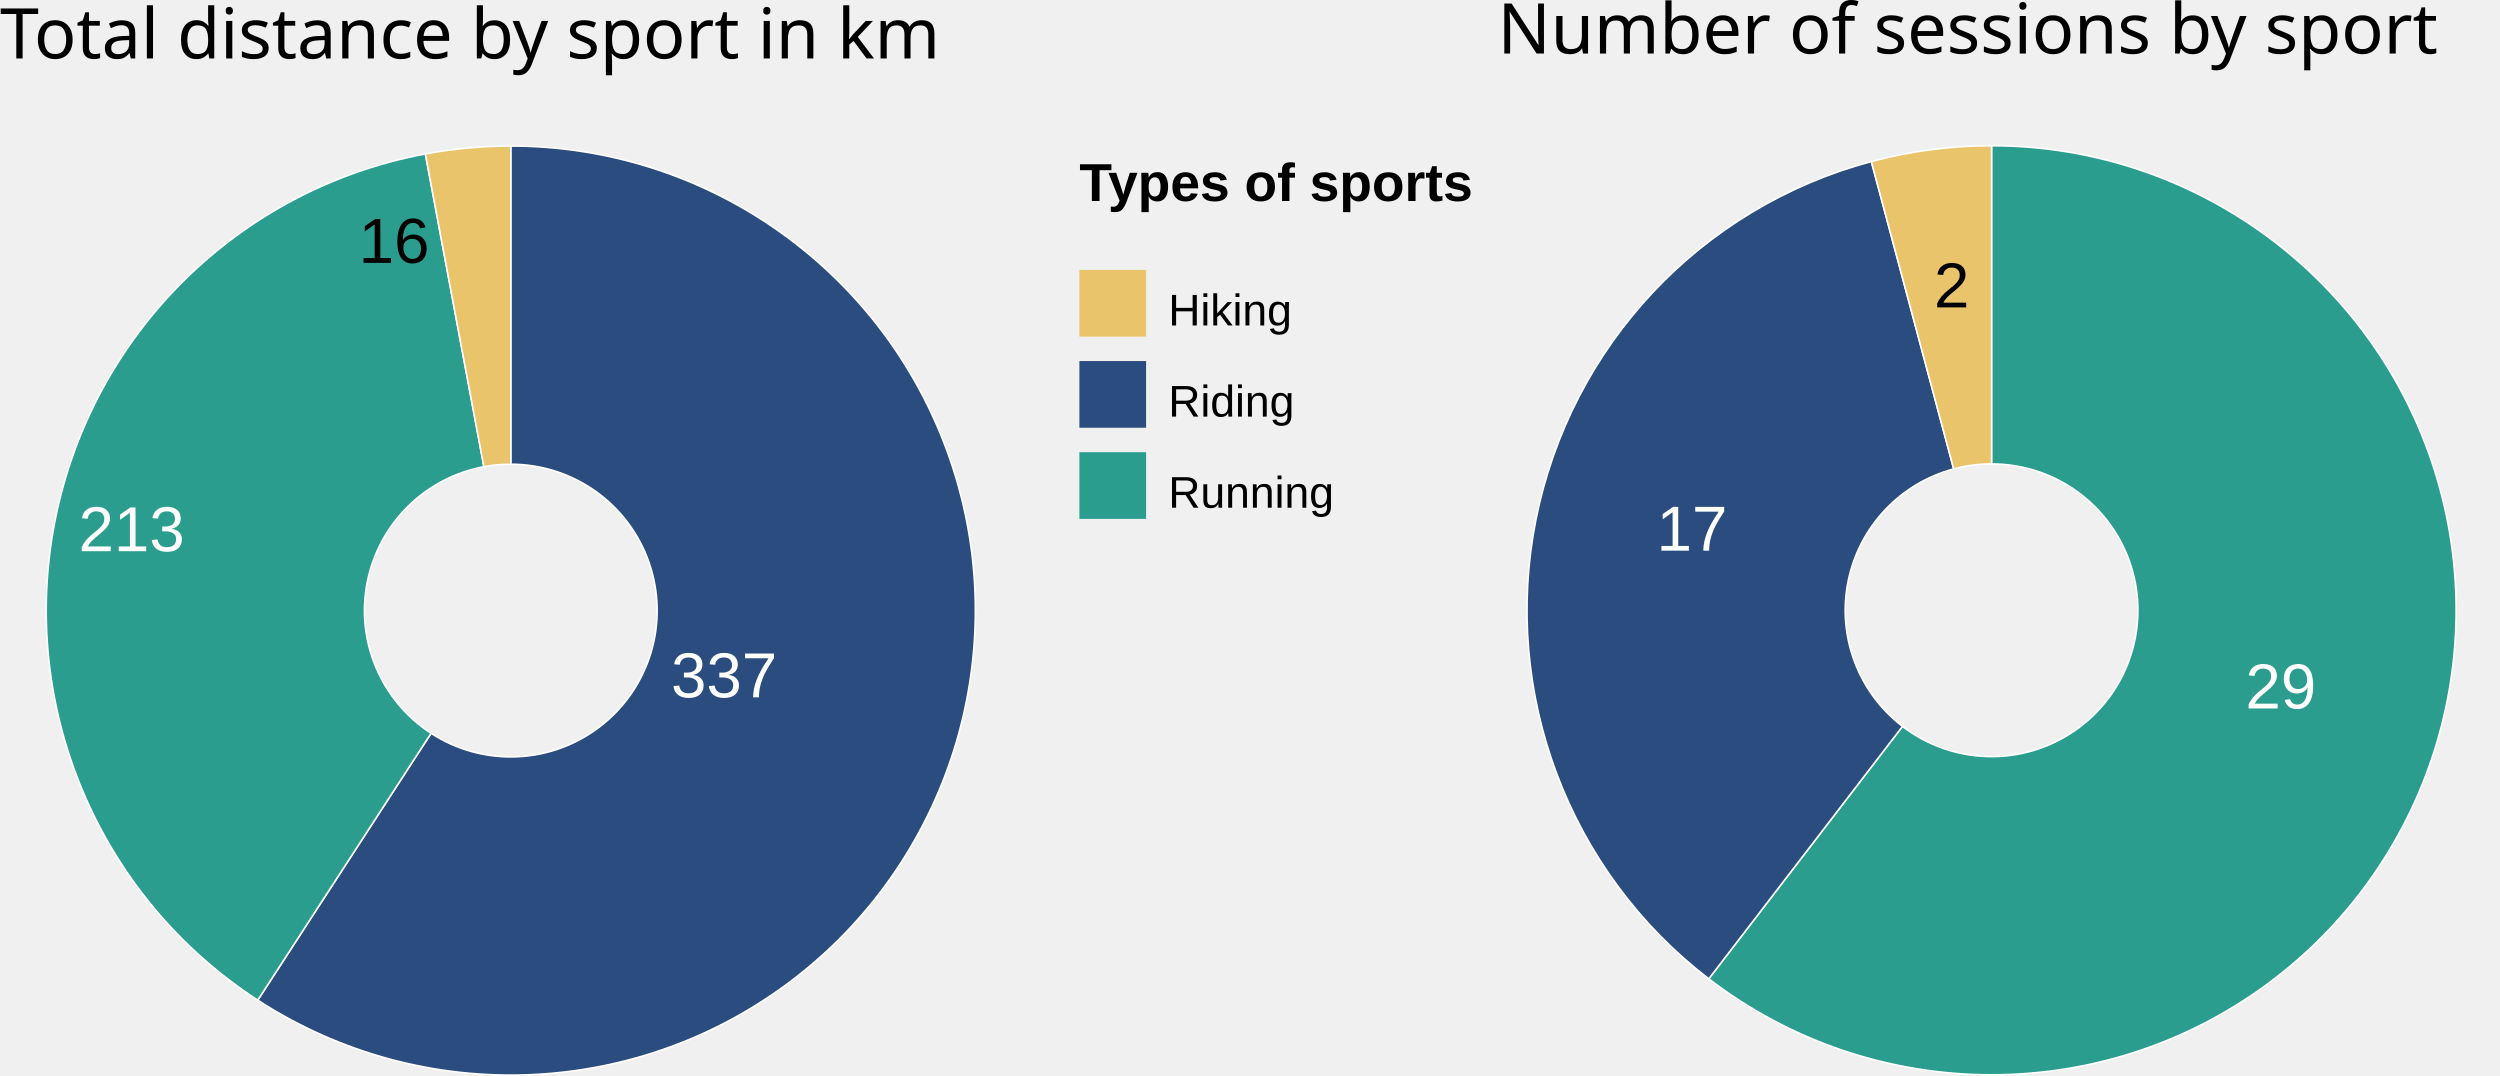
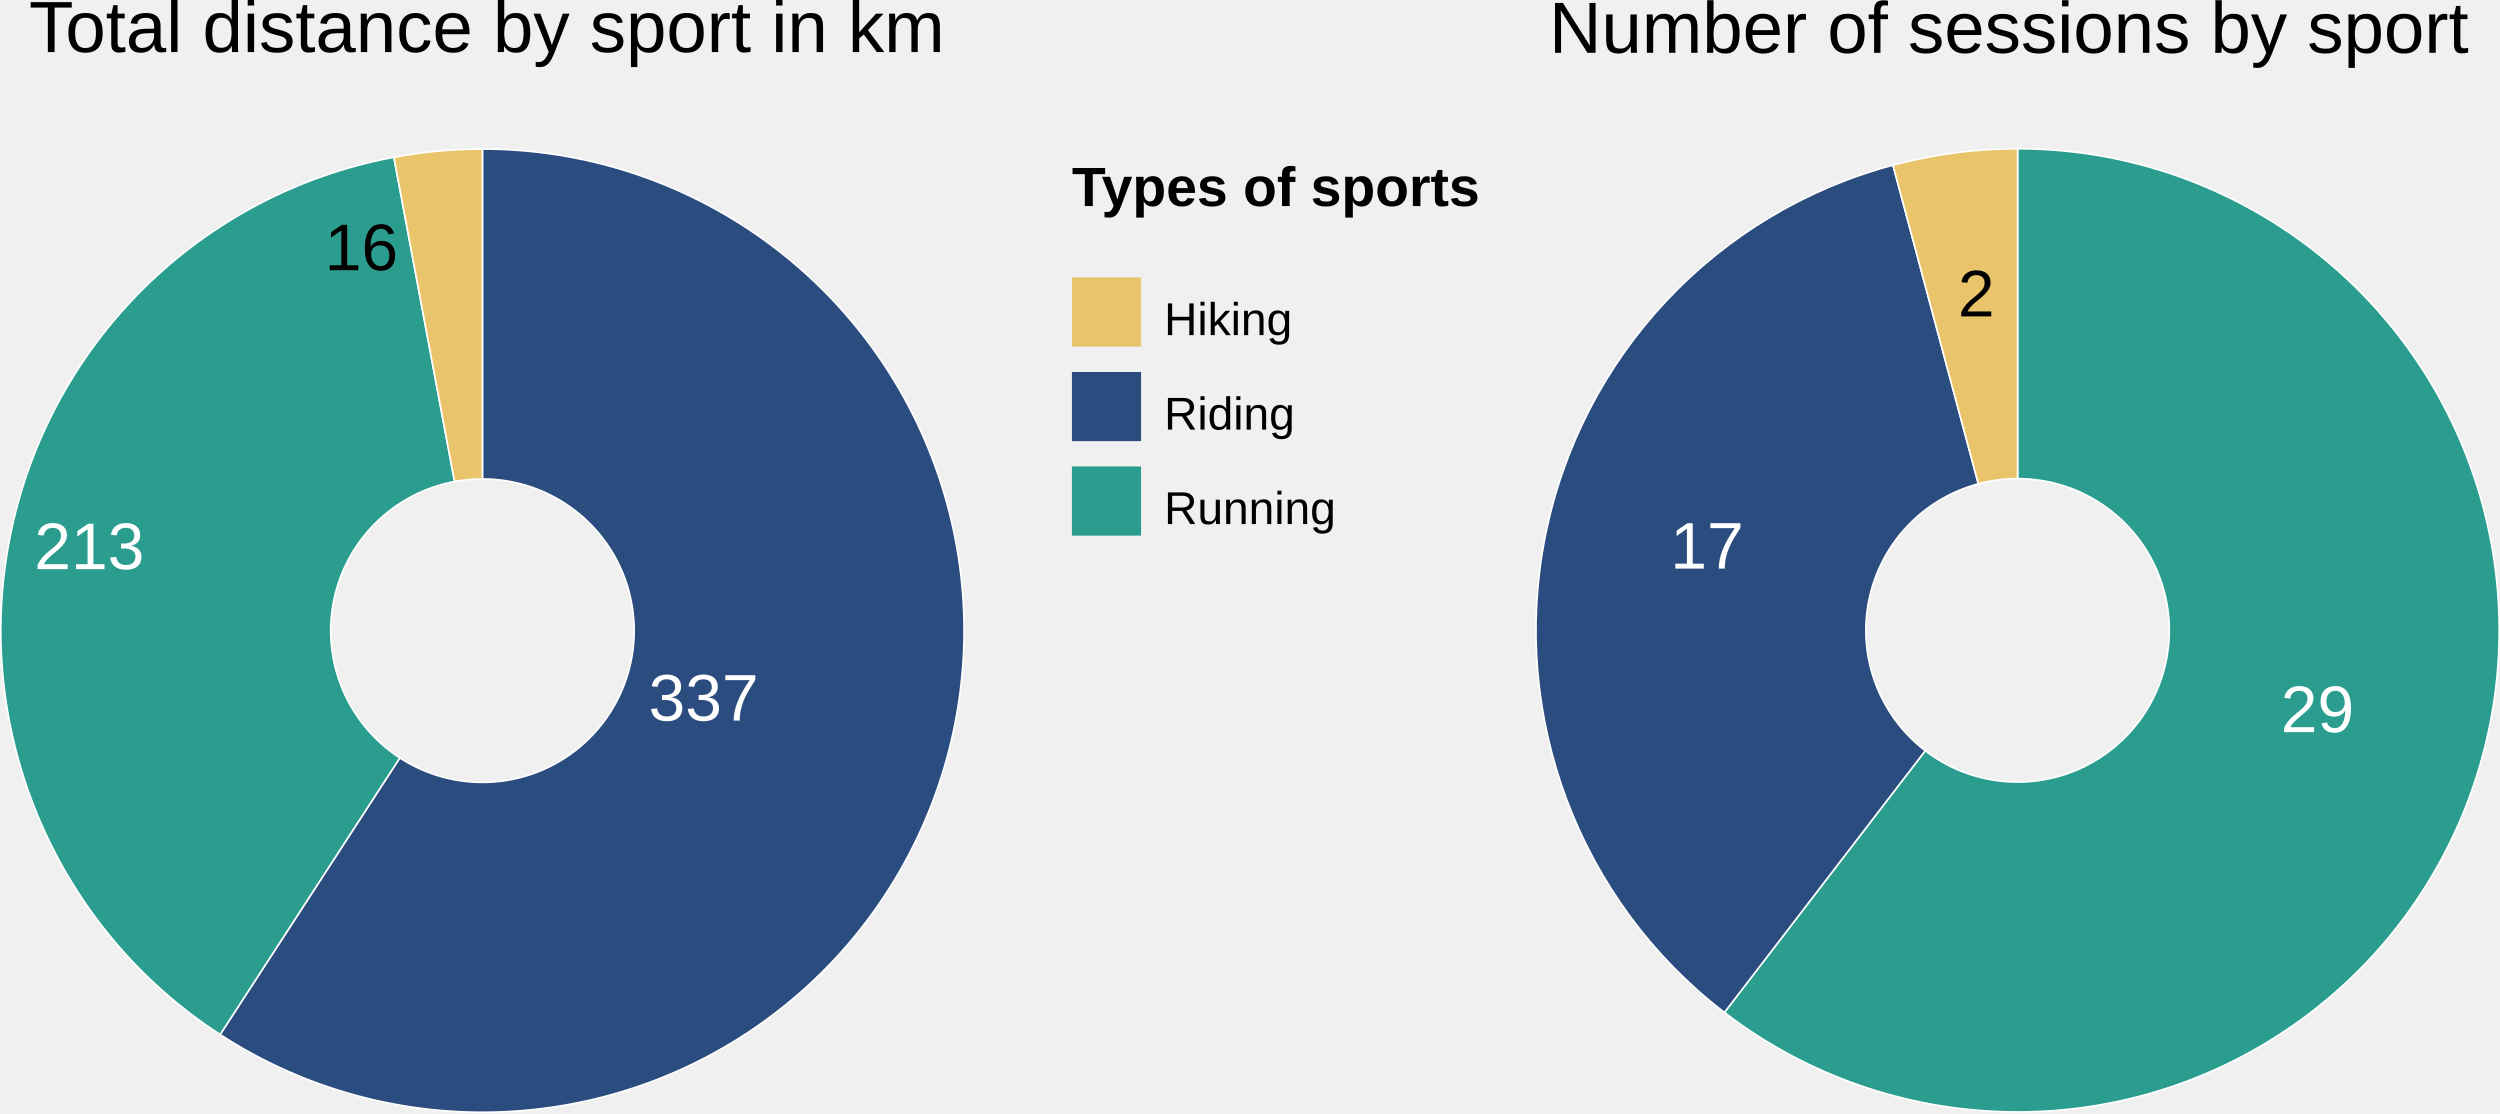
- <svg xmlns="http://www.w3.org/2000/svg" width="1571.472" height="676.292" version="1.1" id="svg9" xml:space="preserve">
+ <svg xmlns="http://www.w3.org/2000/svg" width="1515.808" height="674.887" version="1.1" id="svg9" xml:space="preserve">
  <defs id="defs9" />
-   <g id="pie" transform="translate(321.079,383.7913)">
+   <g id="pie" transform="translate(292.5135,382.3858)">
    <path fill="#2b4c7e" stroke="#ffffff" d="M 0,-292 A 292,292 0 1 1 -159.056,244.878 L -50.113,77.153 A 92,92 0 1 0 0,-92 Z" id="path1" />
    <path fill="#2a9d8f" stroke="#ffffff" d="m -159.056,244.878 a 292,292 0 0 1 105.36,-531.899 l 36.778,196.589 A 92,92 0 0 0 -50.113,77.153 Z" id="path2" />
    <path fill="#e9c46a" stroke="#ffffff" d="M -53.695,-287.021 A 292,292 0 0 1 0,-292 v 200 a 92,92 0 0 0 -16.918,1.569 z" id="path3" />
    <g id="labels-2">
      <g transform="translate(184.091,54.53889)" id="g3">
        <text text-anchor="middle" style="font-style:normal;font-variant:normal;font-weight:normal;font-stretch:normal;font-size:40px;font-family:Arial, sans-serif;-inkscape-font-specification:'Arial, sans-serif, Normal';font-variant-ligatures:normal;font-variant-caps:normal;font-variant-numeric:normal;font-variant-east-asian:normal;text-anchor:middle;fill:#ffffff;fill-opacity:1" id="text3-7">
          <tspan id="tspan21" x="0" y="0">337</tspan>
        </text>
      </g>
      <g transform="translate(-188.3406,-37.30719)" id="g4-79">
        <text text-anchor="middle" style="font-style:normal;font-variant:normal;font-weight:normal;font-stretch:normal;font-size:40px;font-family:Arial, sans-serif;-inkscape-font-specification:'Arial, sans-serif, Normal';font-variant-ligatures:normal;font-variant-caps:normal;font-variant-numeric:normal;font-variant-east-asian:normal;text-anchor:middle;fill:#ffffff;fill-opacity:1" id="text4-3">
          <tspan id="tspan20" x="0" y="0">213</tspan>
        </text>
      </g>
      <g transform="translate(-17.72899,-191.1797)" id="g5-19">
        <text text-anchor="middle" style="font-style:normal;font-variant:normal;font-weight:normal;font-stretch:normal;font-size:40px;font-family:Arial, sans-serif;-inkscape-font-specification:'Arial, sans-serif, Normal';font-variant-ligatures:normal;font-variant-caps:normal;font-variant-numeric:normal;font-variant-east-asian:normal;text-anchor:middle;fill:#000000" id="text5-86" x="-5.631" y="-27.389">
          <tspan id="tspan22" x="-5.631" y="-27.389">16</tspan>
        </text>
      </g>
    </g>
  </g>
-   <g id="pie-2" transform="translate(1251.873,383.6039)">
+   <g id="pie-2" transform="translate(1223.307,382.1984)">
    <path fill="#2a9d8f" stroke="#ffffff" d="M 0,-292 A 292,292 0 1 1 -177.758,231.659 L -56.006,72.989 A 92,92 0 1 0 0,-92 Z" id="path1-2" />
    <path fill="#2b4c7e" stroke="#ffffff" d="m -177.758,231.659 a 292,292 0 0 1 102.183,-513.71 l 51.764,193.185 A 92,92 0 0 0 -56.006,72.989 Z" id="path2-1" />
    <path fill="#e9c46a" stroke="#ffffff" d="M -75.575,-282.05 A 292,292 0 0 1 0,-292 v 200 a 92,92 0 0 0 -23.811,3.135 z" id="path3-6" />
    <g id="labels">
      <g transform="translate(181.8106,61.71638)" id="g3-8">
        <text text-anchor="middle" style="font-style:normal;font-variant:normal;font-weight:normal;font-stretch:normal;font-size:40px;font-family:Arial, sans-serif;-inkscape-font-specification:'Arial, sans-serif, Normal';font-variant-ligatures:normal;font-variant-caps:normal;font-variant-numeric:normal;font-variant-east-asian:normal;text-anchor:middle;fill:#ffffff;fill-opacity:1" id="text3-5">29</text>
      </g>
      <g transform="translate(-188.3108,-37.45734)" id="g4-7">
        <text text-anchor="middle" style="font-style:normal;font-variant:normal;font-weight:normal;font-stretch:normal;font-size:40px;font-family:Arial, sans-serif;-inkscape-font-specification:'Arial, sans-serif, Normal';font-variant-ligatures:normal;font-variant-caps:normal;font-variant-numeric:normal;font-variant-east-asian:normal;text-anchor:middle;fill:#ffffff;fill-opacity:1" id="text4-6">17</text>
      </g>
      <g transform="translate(-25.06103,-190.3574)" id="g5-1">
        <text text-anchor="middle" style="font-style:normal;font-variant:normal;font-weight:normal;font-stretch:normal;font-size:40px;font-family:Arial, sans-serif;-inkscape-font-specification:'Arial, sans-serif, Normal';font-variant-ligatures:normal;font-variant-caps:normal;font-variant-numeric:normal;font-variant-east-asian:normal;text-anchor:middle;fill:#000000" id="text5-8">2</text>
      </g>
    </g>
  </g>
-   <g id="legend" transform="matrix(3.856592,0,0,3.856592,691.9806,137.516)">
+   <g id="legend" transform="matrix(3.856592,0,0,3.856592,663.4151,136.1105)">
    <g transform="translate(-3.495714,-0.5309821)" id="g9">
      <g class="legendColor" id="g8">
        <g class="legendCells" transform="matrix(0.7246395,0,0,0.7246395,0,8.866608)" id="g7">
          <g class="cell" id="g4">
            <rect class="swatch" height="15" width="15" style="fill:#e9c46a" id="rect3" x="0" y="0" />
            <text class="label" transform="translate(20,12.5)" font-family="Arial, sans-serif" font-size="10px" id="text3" style="font-style:normal;font-variant:normal;font-weight:normal;font-stretch:normal;font-size:10px;font-family:Arial, sans-serif;-inkscape-font-specification:'Arial, sans-serif, Normal';font-variant-ligatures:normal;font-variant-caps:normal;font-variant-numeric:normal;font-variant-east-asian:normal">
              <tspan id="tspan17" x="0" y="0">Hiking</tspan>
            </text>
          </g>
          <g class="cell" transform="translate(0,20.5)" id="g5">
            <rect class="swatch" height="15" width="15" style="fill:#2b4c7e" id="rect4" x="0" y="0" />
            <text class="label" transform="translate(20,12.5)" font-family="Arial, sans-serif" font-size="10px" id="text4" style="font-style:normal;font-variant:normal;font-weight:normal;font-stretch:normal;font-size:10px;font-family:Arial, sans-serif;-inkscape-font-specification:'Arial, sans-serif, Normal';font-variant-ligatures:normal;font-variant-caps:normal;font-variant-numeric:normal;font-variant-east-asian:normal">
              <tspan id="tspan16" x="0" y="0">Riding</tspan>
            </text>
          </g>
          <g class="cell" transform="translate(0,41)" id="g6">
            <rect class="swatch" height="15" width="15" style="fill:#2a9d8f" id="rect5" x="0" y="0" />
            <text class="label" transform="translate(20,12.5)" font-family="Arial, sans-serif" font-size="10px" id="text5" style="font-style:normal;font-variant:normal;font-weight:normal;font-stretch:normal;font-size:10px;font-family:Arial, sans-serif;-inkscape-font-specification:'Arial, sans-serif, Normal';font-variant-ligatures:normal;font-variant-caps:normal;font-variant-numeric:normal;font-variant-east-asian:normal">
              <tspan id="tspan18" x="0" y="0">Running</tspan>
            </text>
          </g>
        </g>
        <text class="legendTitle" font-family="Arial, sans-serif" font-size="8.696px" font-weight="bold" id="text7" y="-2.365" style="font-style:normal;font-variant:normal;font-weight:bold;font-stretch:normal;font-size:8.696px;font-family:Arial, sans-serif;-inkscape-font-specification:'Arial, sans-serif, Bold';font-variant-ligatures:normal;font-variant-caps:normal;font-variant-numeric:normal;font-variant-east-asian:normal;stroke-width:0.725;stroke-dasharray:none">
          <tspan id="tspan19" x="0" y="-2.365">Types of sports</tspan>
        </text>
      </g>
    </g>
  </g>
-   <text class="legendTitle" font-family="Arial, sans-serif" font-size="8.696px" font-weight="bold" id="text7-5-2" y="33.644" style="font-style:normal;font-variant:normal;font-weight:normal;font-stretch:normal;font-size:44px;font-family:Sans;-inkscape-font-specification:'Sans, Normal';font-variant-ligatures:normal;font-variant-caps:normal;font-variant-numeric:normal;font-variant-east-asian:normal;stroke-width:2.795;stroke-dasharray:none" x="941.337">
-     <tspan id="tspan14" x="941.337" y="33.644">Number of sessions by sport</tspan>
+   <text class="legendTitle" font-family="Arial, sans-serif" font-size="8.696px" font-weight="bold" id="text7-5-2" y="32.033" style="font-style:normal;font-variant:normal;font-weight:normal;font-stretch:normal;font-size:44px;font-family:Arial, sans-serif;-inkscape-font-specification:'Arial, sans-serif, Normal';font-variant-ligatures:normal;font-variant-caps:normal;font-variant-numeric:normal;font-variant-east-asian:normal;stroke-width:2.795;stroke-dasharray:none" x="939.229">
+     <tspan id="tspan14" x="939.229" y="32.033">Number of sessions by sport</tspan>
  </text>
-   <text class="legendTitle" font-family="Arial, sans-serif" font-size="8.696px" font-weight="bold" id="text7-5-2-1" y="36.732" style="font-style:normal;font-variant:normal;font-weight:normal;font-stretch:normal;font-size:44px;font-family:Sans;-inkscape-font-specification:'Sans, Normal';font-variant-ligatures:normal;font-variant-caps:normal;font-variant-numeric:normal;font-variant-east-asian:normal;stroke-width:2.795;stroke-dasharray:none" x="0">
-     <tspan id="tspan23" x="0" y="36.732">Total distance by sport in km</tspan>
+   <text class="legendTitle" font-family="Arial, sans-serif" font-size="8.696px" font-weight="bold" id="text7-5-2-1" y="31.552" style="font-style:normal;font-variant:normal;font-weight:normal;font-stretch:normal;font-size:44px;font-family:Arial, sans-serif;-inkscape-font-specification:'Arial, sans-serif, Normal';font-variant-ligatures:normal;font-variant-caps:normal;font-variant-numeric:normal;font-variant-east-asian:normal;stroke-width:2.795;stroke-dasharray:none" x="17.625">
+     <tspan id="tspan23" x="17.625" y="31.552">Total distance by sport in km</tspan>
  </text>
</svg>
